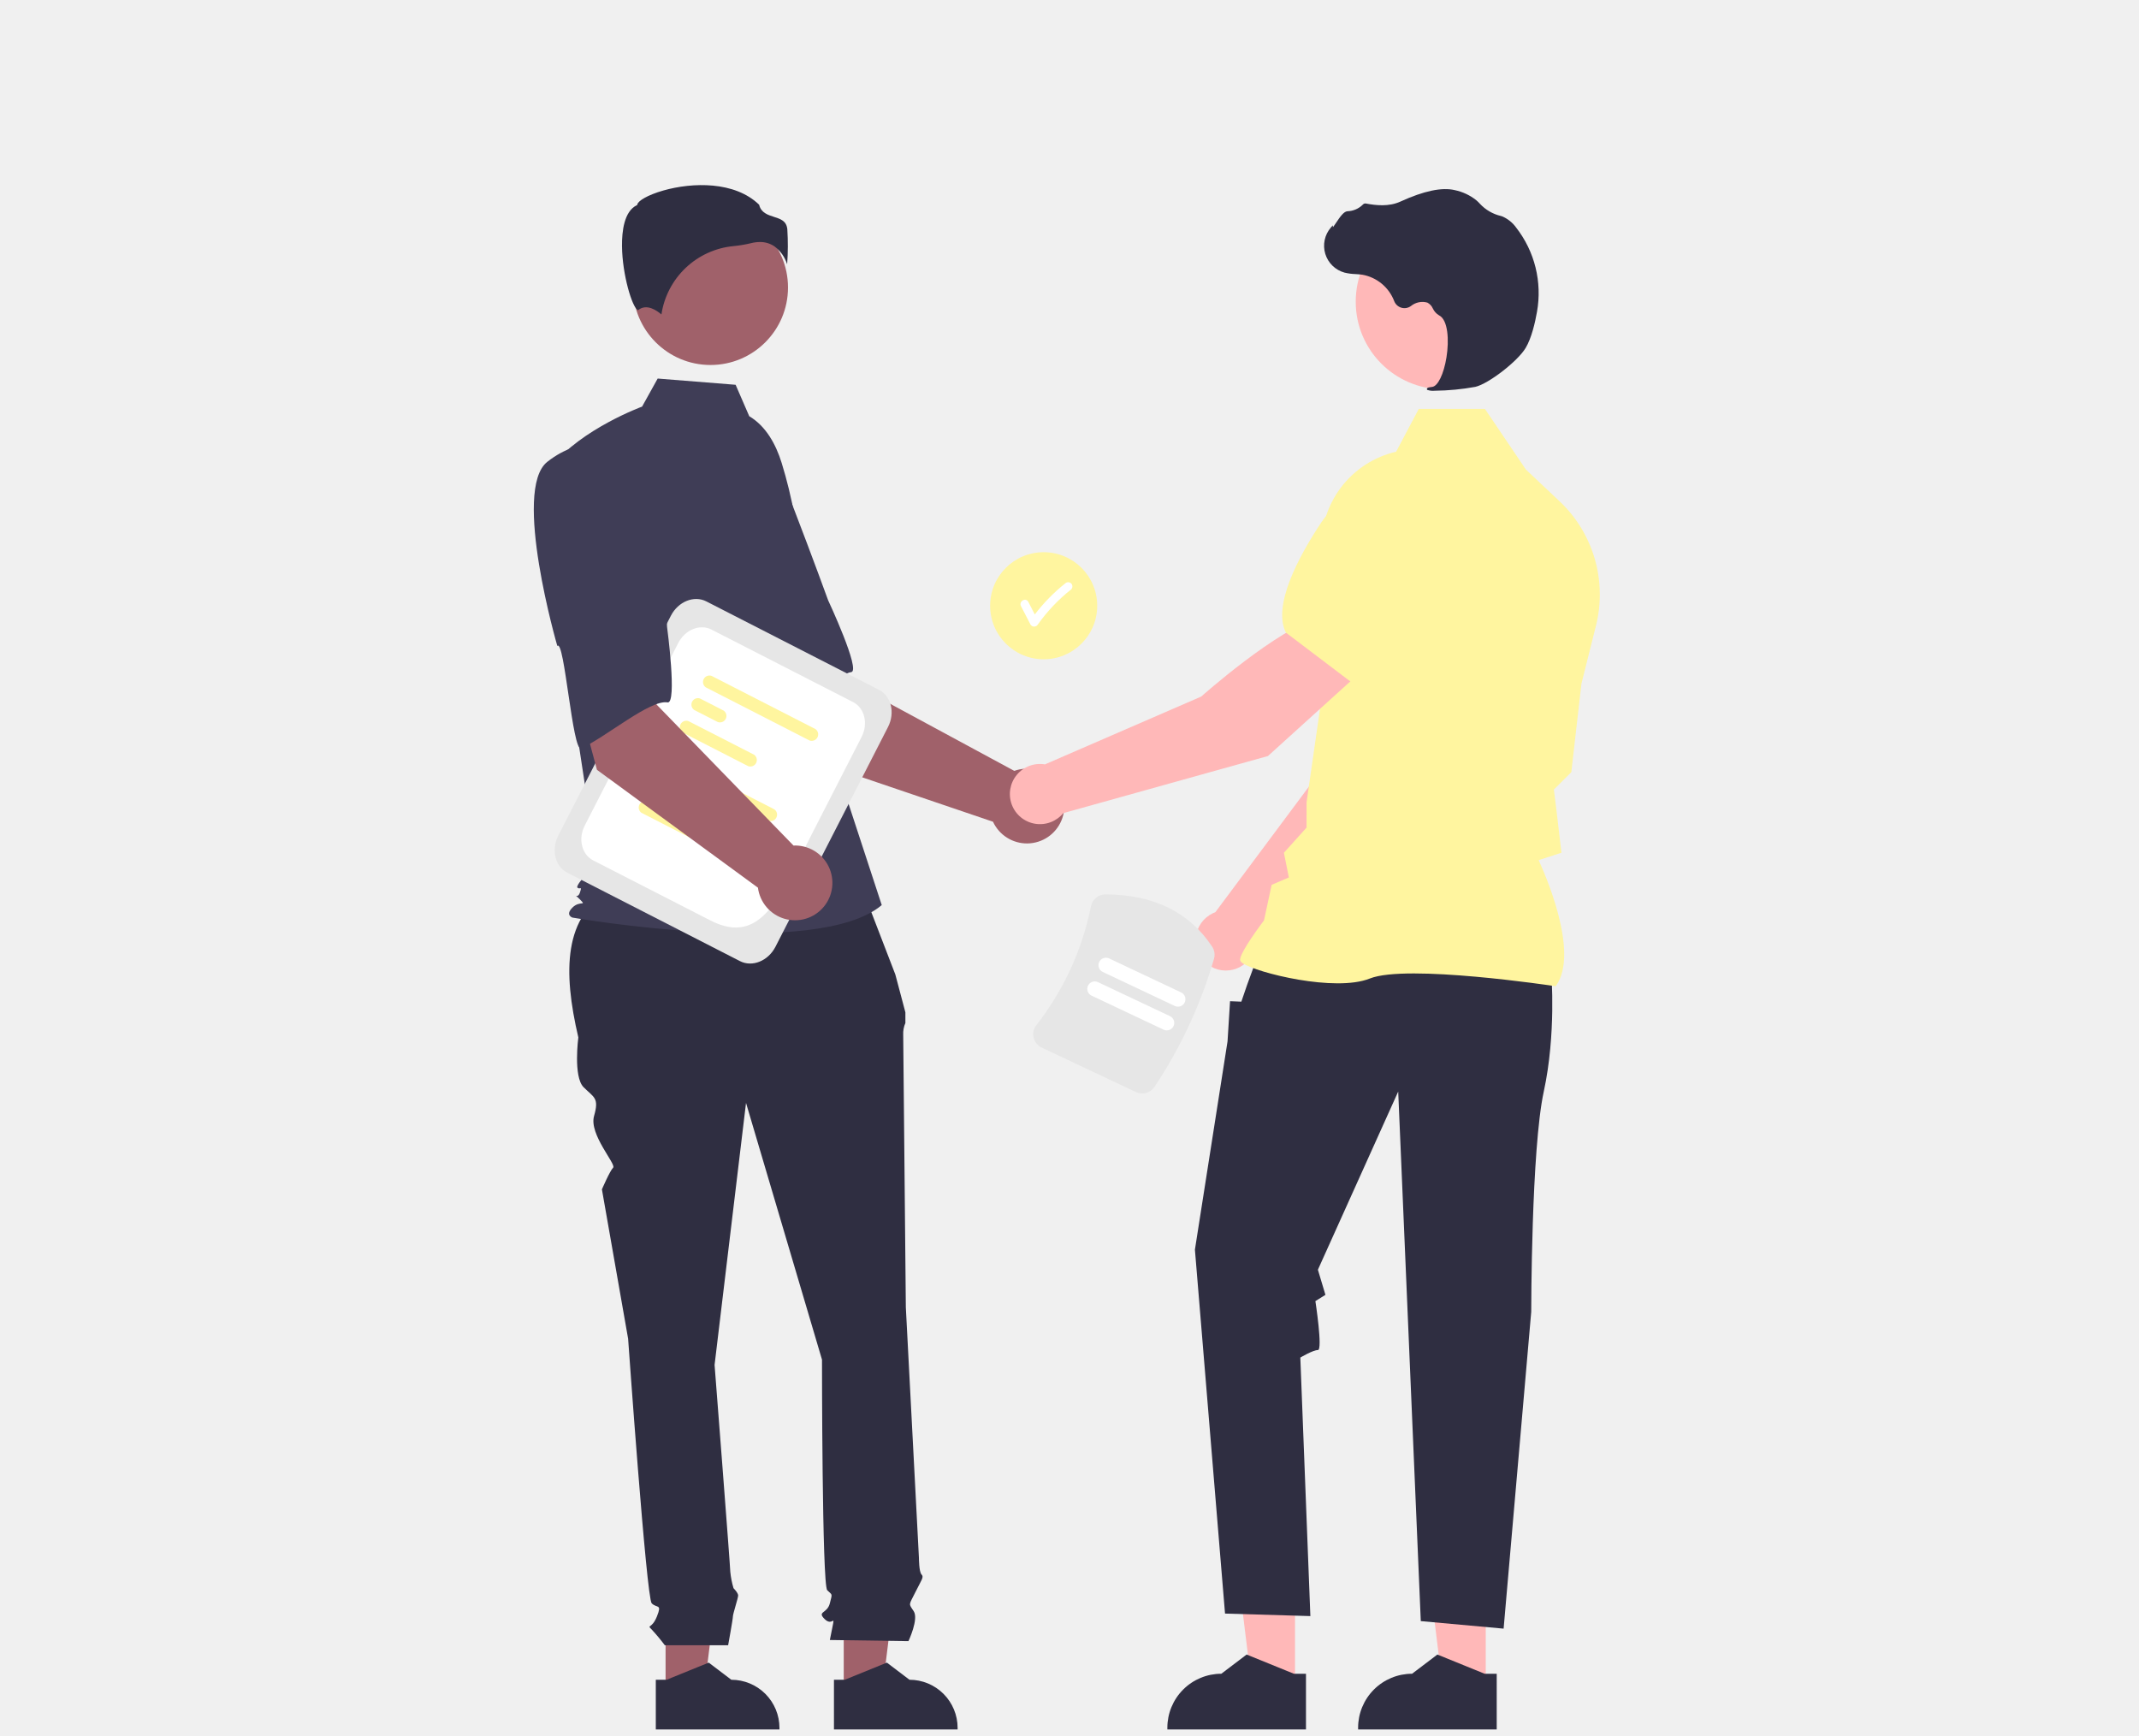
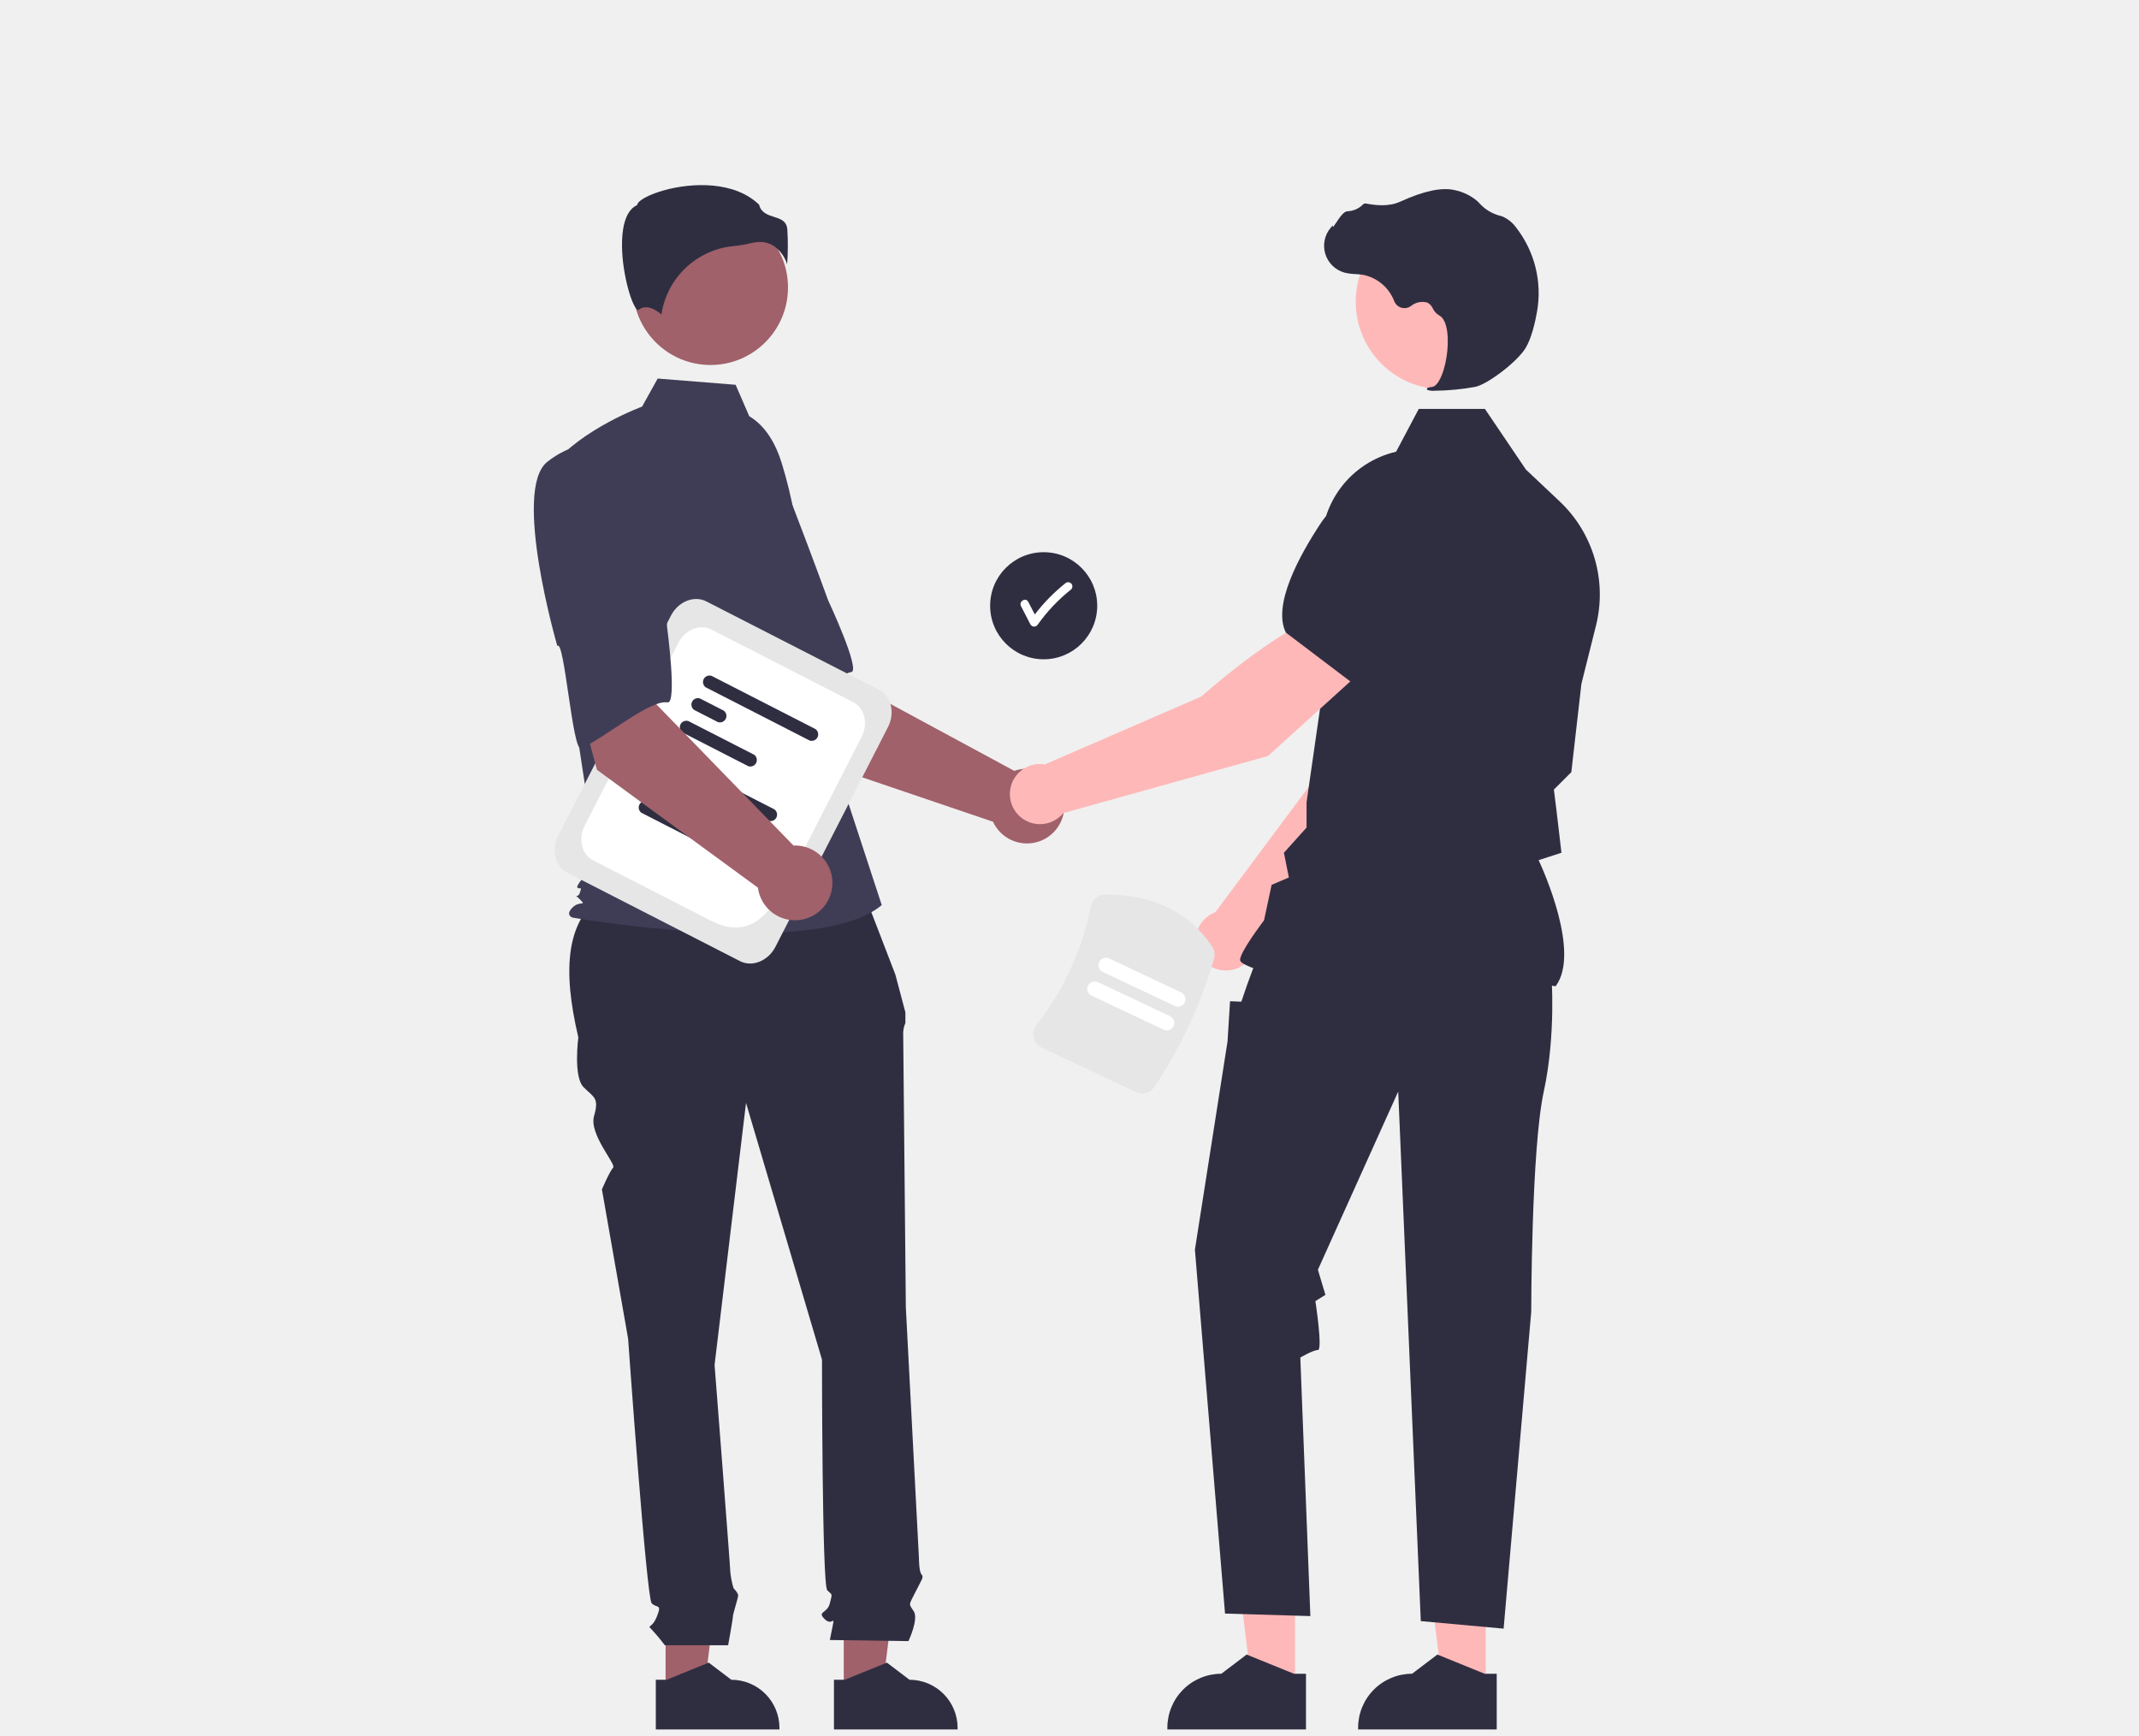
<svg xmlns="http://www.w3.org/2000/svg" width="759" height="616" viewBox="0 0 759 616" fill="none">
-   <path d="M370.335 233.942C380.828 233.942 389.335 225.436 389.335 214.942C389.335 204.449 380.828 195.942 370.335 195.942C359.842 195.942 351.335 204.449 351.335 214.942C351.335 225.436 359.842 233.942 370.335 233.942Z" fill="#FFF59F" />
+   <path d="M370.335 233.942C380.828 233.942 389.335 225.436 389.335 214.942C389.335 204.449 380.828 195.942 370.335 195.942C359.842 195.942 351.335 204.449 351.335 214.942C351.335 225.436 359.842 233.942 370.335 233.942Z" fill="#2F2E41" />
  <path d="M380.089 207.024C379.803 206.751 379.423 206.599 379.028 206.599C378.633 206.599 378.253 206.751 377.967 207.024C373.936 210.239 370.315 213.938 367.185 218.037C366.417 216.55 365.649 215.064 364.881 213.577C363.994 211.862 361.404 213.377 362.29 215.092C363.414 217.266 364.538 219.44 365.661 221.614C365.797 221.836 365.987 222.019 366.214 222.147C366.441 222.274 366.696 222.341 366.956 222.341C367.216 222.341 367.472 222.274 367.699 222.147C367.926 222.019 368.116 221.836 368.252 221.614C371.586 216.918 375.572 212.719 380.089 209.145C380.368 208.863 380.524 208.482 380.524 208.085C380.524 207.687 380.368 207.306 380.089 207.024Z" fill="white" />
-   <path d="M285.32 268.82L256.668 223.824L289.846 206.056L298.554 240.385L359.909 273.54C362.332 272.668 364.955 272.52 367.46 273.114C369.965 273.707 372.244 275.017 374.017 276.883C375.791 278.749 376.983 281.091 377.449 283.623C377.915 286.155 377.634 288.767 376.64 291.142C375.647 293.517 373.984 295.552 371.854 296.998C369.724 298.444 367.219 299.239 364.645 299.287C362.071 299.334 359.539 298.631 357.358 297.264C355.176 295.897 353.439 293.925 352.359 291.588L285.32 268.82Z" fill="#A0616A" />
+   <path d="M285.32 268.819L256.668 223.824L289.846 206.055L298.554 240.385L359.909 273.54C362.332 272.668 364.955 272.52 367.46 273.114C369.965 273.707 372.244 275.017 374.017 276.883C375.791 278.749 376.983 281.091 377.449 283.622C377.915 286.154 377.634 288.767 376.64 291.142C375.647 293.517 373.984 295.552 371.854 296.998C369.724 298.444 367.219 299.239 364.645 299.286C362.071 299.334 359.539 298.631 357.358 297.264C355.176 295.897 353.439 293.925 352.359 291.588L285.32 268.819Z" fill="#A0616A" />
  <path d="M235.735 169.856C226.733 183.074 258.725 231.119 258.725 231.119C260.284 227.759 275.182 265.485 277.678 263.256C284.77 256.922 295.872 239.28 302.043 238.493C305.572 238.044 293.858 213.015 293.858 213.015C293.858 213.015 288.504 198.235 281.24 179.356C279.285 173.981 276.002 169.187 271.696 165.422C267.39 161.656 262.202 159.041 256.614 157.821C256.614 157.821 244.738 156.638 235.735 169.856Z" fill="#3F3D56" />
  <path d="M236.175 600.491L249.782 600.49L256.255 548.005L236.172 548.006L236.175 600.491Z" fill="#A0616A" />
-   <path d="M232.703 596.048L236.533 596.048L251.487 589.967L259.501 596.047H259.502C264.031 596.047 268.375 597.846 271.577 601.049C274.78 604.252 276.579 608.595 276.58 613.124V613.679L232.704 613.681L232.703 596.048Z" fill="#2F2E41" />
+   <path d="M232.703 596.048L236.533 596.048L251.487 589.967L259.501 596.047H259.502C264.031 596.047 268.375 597.847 271.577 601.049C274.78 604.252 276.579 608.595 276.58 613.124V613.679L232.704 613.681L232.703 596.048Z" fill="#2F2E41" />
  <path d="M299.391 600.491L312.998 600.49L319.472 548.005L299.389 548.006L299.391 600.491Z" fill="#A0616A" />
-   <path d="M295.92 596.048L299.75 596.048L314.703 589.967L322.718 596.047H322.719C327.248 596.047 331.591 597.846 334.794 601.049C337.997 604.252 339.796 608.595 339.796 613.124V613.679L295.921 613.681L295.92 596.048Z" fill="#2F2E41" />
+   <path d="M295.92 596.048L299.75 596.048L314.703 589.967L322.718 596.047H322.719C327.248 596.047 331.591 597.847 334.794 601.049C337.997 604.252 339.796 608.595 339.796 613.124V613.679L295.921 613.681L295.92 596.048Z" fill="#2F2E41" />
  <path d="M305.281 313.552L216.774 315.764C199.964 324.894 199.709 344.655 205.217 368.117C205.217 368.117 203.357 382.062 207.076 385.78C210.795 389.499 212.654 389.499 210.795 396.006C208.935 402.514 218.759 413.143 217.566 414.336C216.373 415.529 213.584 422.037 213.584 422.037L222.88 475.027C222.88 475.027 229.388 567.063 231.247 568.922C233.106 570.782 234.966 568.922 233.106 573.571C231.247 578.219 229.388 576.36 231.247 578.219C232.894 579.995 234.446 581.857 235.895 583.797H258.372C258.372 583.797 260.066 574.5 260.066 573.571C260.066 572.641 261.926 567.063 261.926 566.133C261.926 565.204 260.282 563.56 260.282 563.56C259.715 561.671 259.331 559.73 259.137 557.767C259.137 555.907 253.559 484.324 253.559 484.324L264.715 391.358L291.675 482.464C291.675 482.464 291.675 562.415 293.534 564.274C295.393 566.133 295.393 565.204 294.464 568.922C293.534 572.641 289.815 571.711 292.604 574.5C295.393 577.289 296.323 572.641 295.393 577.289L294.464 581.938L322.353 582.337C322.353 582.337 326.072 574.5 324.213 571.711C322.353 568.922 322.465 569.684 324.733 565.12C327.002 560.556 327.931 559.626 327.002 558.696C326.072 557.767 326.072 552.822 326.072 552.822L321.424 463.871C321.424 463.871 320.494 369.976 320.494 367.187C320.424 365.752 320.688 364.32 321.266 363.005V359.219L317.705 345.805L305.281 313.552Z" fill="#2F2E41" />
  <path d="M252.113 129.515C267.301 129.515 279.613 117.203 279.613 102.015C279.613 86.828 267.301 74.516 252.113 74.516C236.926 74.516 224.614 86.828 224.614 102.015C224.614 117.203 236.926 129.515 252.113 129.515Z" fill="#A0616A" />
  <path d="M265.863 147.69C271.788 151.212 275.332 157.684 277.366 164.269C281.133 176.461 283.4 189.066 284.118 201.806L286.266 239.947L312.879 321.161C289.815 340.677 203.12 325.597 203.12 325.597C203.12 325.597 200.458 324.71 203.12 322.048C205.781 319.387 208.372 321.745 205.71 319.084C203.049 316.422 204.884 319.387 205.771 316.726C206.658 314.064 205.771 315.839 204.884 314.952C203.997 314.064 211.751 306.081 211.751 306.081L204.654 259.463L195.784 165.432C206.429 152.126 227.837 144.282 227.837 144.282L233.369 134.325L261.027 136.537L265.863 147.69Z" fill="#3F3D56" />
-   <path d="M274.783 87.405C276.92 88.999 278.503 91.224 279.31 93.765C279.62 89.612 279.64 85.442 279.369 81.286C279.045 78.366 276.989 77.709 274.608 76.948C272.458 76.26 270.027 75.484 269.373 72.648C260.728 64.239 245.68 64.663 235.382 67.597C229.715 69.211 226.454 71.284 226.163 72.499L226.102 72.749L225.872 72.865C221.504 75.049 220.654 81.945 220.71 87.346C220.816 97.522 224.33 109.079 226.309 110.018C226.414 110.068 226.44 110.048 226.486 110.011C229.466 107.629 233.102 110.192 234.7 111.585C235.643 105.26 238.677 99.434 243.319 95.037C247.961 90.639 253.943 87.924 260.31 87.325C262.389 87.124 264.451 86.779 266.482 86.29C267.512 86.024 268.571 85.885 269.635 85.877C271.467 85.849 273.263 86.382 274.783 87.405Z" fill="#2F2E41" />
+   <path d="M274.783 87.405C276.92 88.999 278.503 91.224 279.31 93.765C279.62 89.612 279.64 85.442 279.369 81.286C279.045 78.366 276.989 77.709 274.608 76.948C272.458 76.26 270.027 75.483 269.373 72.648C260.728 64.239 245.68 64.663 235.382 67.596C229.715 69.21 226.454 71.284 226.163 72.499L226.102 72.749L225.872 72.864C221.504 75.048 220.654 81.945 220.71 87.346C220.816 97.522 224.33 109.079 226.309 110.018C226.414 110.068 226.44 110.048 226.486 110.01C229.466 107.629 233.102 110.191 234.7 111.585C235.643 105.26 238.677 99.434 243.319 95.037C247.961 90.639 253.943 87.924 260.31 87.325C262.389 87.124 264.451 86.778 266.482 86.29C267.512 86.024 268.571 85.885 269.635 85.876C271.467 85.849 273.263 86.382 274.783 87.405Z" fill="#2F2E41" />
  <path d="M445.497 335.464L498.397 281.746L512.334 238.783L489.906 229.711C478.795 240.918 467.359 275.226 467.359 275.226L431.253 323.684C430.965 323.791 430.677 323.905 430.394 324.039C428.732 324.823 427.3 326.024 426.237 327.524C425.174 329.024 424.516 330.772 424.327 332.601C424.137 334.429 424.423 336.276 425.155 337.962C425.888 339.648 427.043 341.116 428.509 342.225C429.975 343.334 431.703 344.046 433.524 344.293C435.346 344.539 437.201 344.311 438.908 343.632C440.616 342.952 442.12 341.843 443.274 340.412C444.429 338.982 445.194 337.277 445.497 335.464Z" fill="#FFB8B8" />
-   <path d="M483.788 234.626L512.151 242.831L512.257 242.81C522.682 240.786 530.929 223.46 536.012 209.282C537.683 204.605 537.517 199.469 535.547 194.91C533.576 190.351 529.949 186.711 525.397 184.724C522.029 183.282 518.325 182.81 514.703 183.362C511.081 183.914 507.686 185.469 504.902 187.849L490.76 200.027L483.788 234.626Z" fill="#FFF59F" />
+   <path d="M483.788 234.626L512.151 242.831L512.257 242.81C522.682 240.786 530.929 223.46 536.012 209.282C537.683 204.605 537.517 199.468 535.547 194.91C533.576 190.351 529.949 186.71 525.397 184.724C522.029 183.281 518.325 182.81 514.703 183.362C511.081 183.914 507.686 185.468 504.902 187.849L490.76 200.026L483.788 234.626Z" fill="#2F2E41" />
  <path d="M459.521 598.895L444.267 598.894L437.011 540.059L459.523 540.06L459.521 598.895Z" fill="#FFB8B8" />
-   <path d="M463.412 593.915L459.119 593.914L442.356 587.098L433.372 593.913H433.371C428.294 593.914 423.425 595.931 419.835 599.521C416.245 603.111 414.227 607.98 414.227 613.057V613.679L463.411 613.681L463.412 593.915Z" fill="#2F2E41" />
+   <path d="M463.412 593.915L459.119 593.914L442.356 587.098L433.372 593.913H433.371C428.294 593.914 423.425 595.931 419.835 599.521C416.244 603.111 414.227 607.98 414.227 613.057V613.679L463.411 613.681L463.412 593.915Z" fill="#2F2E41" />
  <path d="M527.204 598.895L511.95 598.894L504.694 540.059L527.207 540.06L527.204 598.895Z" fill="#FFB8B8" />
-   <path d="M531.095 593.915L526.802 593.914L510.039 587.098L501.055 593.913H501.054C495.977 593.914 491.108 595.931 487.518 599.521C483.928 603.111 481.911 607.98 481.91 613.057V613.679L531.094 613.681L531.095 593.915Z" fill="#2F2E41" />
-   <path d="M550.463 345.469C550.463 345.469 552.244 366.843 547.791 387.326C543.338 407.809 543.338 465.496 543.338 465.496L533.542 577.908L504.153 575.236L496.138 387.326L467.64 450.556L470.312 459.462L466.753 461.688C466.753 461.688 469.421 479.055 467.64 479.055C465.859 479.055 461.406 481.726 461.406 481.726L464.968 573.455L434.689 572.564L424.002 443.432L435.58 369.515L436.47 355.266L440.478 355.43L442.518 349.477L446.267 339.235L550.463 345.469Z" fill="#2F2E41" />
-   <path d="M552.002 349.959L552.161 349.736C560.638 337.868 547.889 309.35 545.966 305.216L554.065 302.588L552.241 287.085L551.377 280.174L557.567 273.984L557.584 273.829L561.147 242.659L566.326 221.957C568.278 214.13 568.111 205.926 565.844 198.185C563.577 190.444 559.291 183.446 553.426 177.909L541.453 166.621L526.903 145.092H503.44L495.395 160.288C487.595 162.091 480.675 166.573 475.839 172.953C471.004 179.333 468.561 187.208 468.934 195.204L470.758 235.06L463.62 284.683L463.615 293.663L455.582 302.59L457.336 311.361L451.223 313.981L448.523 326.578C447.406 328.052 440.033 337.884 440.033 340.571C440.033 340.975 440.33 341.365 440.97 341.798C445.995 345.2 473.769 352.138 486.062 347.219C499.156 341.983 551.207 349.837 551.732 349.917L552.002 349.959Z" fill="#FFF59F" />
+   <path d="M531.095 593.915L526.802 593.914L510.039 587.098L501.055 593.913H501.054C495.977 593.914 491.108 595.931 487.518 599.521C483.928 603.111 481.91 607.98 481.91 613.057V613.679L531.094 613.681L531.095 593.915Z" fill="#2F2E41" />
+   <path d="M550.463 345.47C550.463 345.47 552.244 366.843 547.791 387.326C543.338 407.809 543.338 465.496 543.338 465.496L533.542 577.908L504.153 575.236L496.138 387.326L467.64 450.557L470.312 459.462L466.753 461.689C466.753 461.689 469.421 479.055 467.64 479.055C465.859 479.055 461.406 481.726 461.406 481.726L464.968 573.455L434.689 572.564L424.002 443.432L435.58 369.515L436.47 355.266L440.478 355.431L442.518 349.477L446.267 339.236L550.463 345.47Z" fill="#2F2E41" />
+   <path d="M552.002 349.959L552.161 349.736C560.638 337.868 547.889 309.35 545.966 305.216L554.065 302.588L552.241 287.085L551.377 280.174L557.567 273.984L557.584 273.829L561.147 242.659L566.326 221.957C568.278 214.13 568.111 205.926 565.844 198.185C563.577 190.444 559.291 183.446 553.425 177.909L541.453 166.621L526.903 145.092H503.44L495.395 160.288C487.595 162.091 480.674 166.573 475.839 172.953C471.004 179.333 468.561 187.208 468.934 195.204L470.757 235.06L463.619 284.683L463.615 293.663L455.582 302.59L457.336 311.361L451.223 313.981L448.523 326.578C447.406 328.052 440.032 337.884 440.032 340.571C440.032 340.975 440.33 341.365 440.97 341.798C445.995 345.2 473.769 352.138 486.062 347.219C499.156 341.983 551.207 349.837 551.732 349.917L552.002 349.959Z" fill="#2F2E41" />
  <path d="M512.141 138.142C529.303 138.142 543.215 124.23 543.215 107.068C543.215 89.906 529.303 75.993 512.141 75.993C494.979 75.993 481.066 89.906 481.066 107.068C481.066 124.23 494.979 138.142 512.141 138.142Z" fill="#FFB8B8" />
-   <path d="M509.164 138.645C513.976 138.596 518.776 138.136 523.51 137.27C528.196 136.19 538.537 128.194 541.355 123.47C543.449 119.96 544.706 114.532 545.392 110.596C546.318 105.387 546.139 100.042 544.868 94.907C543.597 89.771 541.261 84.96 538.012 80.785C536.76 79.035 535.058 77.657 533.087 76.796C532.912 76.733 532.733 76.677 532.552 76.631C529.695 75.957 527.104 74.445 525.112 72.288C524.725 71.852 524.308 71.444 523.862 71.067C521.628 69.278 519.002 68.043 516.199 67.463C511.67 66.376 505.192 67.739 496.945 71.518C492.802 73.416 488.204 72.886 484.659 72.213C484.46 72.18 484.257 72.199 484.068 72.269C483.879 72.34 483.712 72.458 483.583 72.613C482.12 74.059 480.163 74.899 478.106 74.962C476.848 75.049 475.571 76.828 474.032 79.144C473.683 79.67 473.276 80.283 472.98 80.658L472.921 79.954L472.229 80.758C471.14 82.022 470.389 83.541 470.046 85.173C469.703 86.805 469.778 88.497 470.264 90.092C470.751 91.687 471.634 93.133 472.83 94.295C474.026 95.458 475.496 96.298 477.105 96.739C478.381 97.044 479.684 97.217 480.996 97.257C481.79 97.308 482.613 97.36 483.402 97.476C485.939 97.928 488.315 99.029 490.299 100.673C492.283 102.317 493.806 104.448 494.721 106.856C494.937 107.413 495.278 107.912 495.717 108.316C496.157 108.72 496.684 109.018 497.256 109.186C497.829 109.354 498.433 109.388 499.021 109.286C499.61 109.184 500.166 108.947 500.649 108.596C501.451 107.937 502.401 107.482 503.418 107.27C504.434 107.057 505.487 107.094 506.486 107.376C507.355 107.831 508.041 108.57 508.43 109.47C508.9 110.472 509.657 111.311 510.606 111.88C513.841 113.444 514.25 120.731 513.26 126.839C512.306 132.728 510.23 137.023 508.213 137.285C506.659 137.486 506.484 137.601 506.379 137.88L506.284 138.129L506.465 138.355C507.333 138.645 508.254 138.743 509.164 138.645Z" fill="#2F2E41" />
-   <path d="M483.383 237.949L468.446 218.917C453.231 223.107 426.235 247.17 426.235 247.17L370.793 271.229C368.943 270.918 367.043 271.1 365.285 271.757C363.528 272.413 361.974 273.522 360.781 274.97C359.587 276.418 358.796 278.154 358.488 280.005C358.179 281.856 358.363 283.756 359.022 285.512C359.681 287.269 360.791 288.822 362.24 290.013C363.69 291.205 365.427 291.994 367.279 292.3C369.13 292.607 371.029 292.42 372.785 291.759C374.541 291.099 376.092 289.987 377.282 288.536L449.909 268.274L483.383 237.949Z" fill="#FFB8B8" />
-   <path d="M479.803 242.3L503.371 216.027L504.679 197.411C504.923 193.756 504.139 190.105 502.417 186.871C500.694 183.638 498.102 180.95 494.932 179.113C490.619 176.651 485.531 175.919 480.699 177.065C475.866 178.21 471.649 181.148 468.9 185.284C460.572 197.835 451.614 214.804 456.223 224.371L456.27 224.468L479.803 242.3Z" fill="#FFF59F" />
-   <path d="M262.579 341.05L201.325 309.678C196.968 307.447 195.525 301.528 198.108 296.485L238.047 218.501C240.63 213.457 246.276 211.169 250.633 213.401L311.888 244.772C316.245 247.004 317.688 252.922 315.105 257.966L275.166 335.95C272.583 340.993 266.936 343.281 262.579 341.05Z" fill="#E6E6E6" />
-   <path d="M252.113 326.628L210.496 305.314C206.416 303.224 205.064 297.681 207.483 292.957L240.664 228.17C243.083 223.446 248.371 221.304 252.452 223.394L302.716 249.137C306.797 251.226 308.149 256.769 305.729 261.493L287.704 296.689C276.928 317.729 270.29 335.937 252.113 326.628Z" fill="white" />
-   <path d="M272.69 291.248L235.828 272.37C235.378 272.048 235.057 271.576 234.926 271.038C234.795 270.501 234.862 269.934 235.114 269.441C235.366 268.948 235.787 268.563 236.3 268.355C236.813 268.147 237.384 268.131 237.908 268.309L274.769 287.188C275.22 287.509 275.54 287.981 275.671 288.519C275.802 289.057 275.736 289.624 275.483 290.116C275.231 290.609 274.81 290.994 274.297 291.202C273.784 291.41 273.214 291.426 272.69 291.248Z" fill="#FFF59F" />
-   <path d="M240.132 284.7L231.72 280.392C231.269 280.071 230.949 279.598 230.818 279.06C230.687 278.523 230.753 277.956 231.006 277.463C231.258 276.971 231.679 276.585 232.192 276.377C232.705 276.169 233.275 276.153 233.799 276.331L242.211 280.639C242.662 280.96 242.982 281.433 243.113 281.971C243.245 282.508 243.178 283.075 242.926 283.568C242.673 284.06 242.252 284.446 241.739 284.654C241.226 284.862 240.656 284.878 240.132 284.7Z" fill="#FFF59F" />
-   <path d="M250.922 300.353L227.611 288.414C227.16 288.093 226.84 287.62 226.709 287.083C226.578 286.545 226.645 285.978 226.897 285.486C227.149 284.993 227.57 284.608 228.083 284.4C228.596 284.192 229.167 284.175 229.691 284.354L253.002 296.292C253.452 296.613 253.773 297.086 253.904 297.624C254.035 298.161 253.968 298.728 253.716 299.221C253.464 299.713 253.043 300.099 252.53 300.307C252.017 300.515 251.446 300.531 250.922 300.353V300.353Z" fill="#FFF59F" />
-   <path d="M287.277 262.766L250.415 243.888C249.965 243.566 249.644 243.094 249.513 242.556C249.382 242.019 249.449 241.452 249.701 240.959C249.953 240.467 250.374 240.081 250.887 239.873C251.4 239.665 251.971 239.649 252.495 239.827L289.356 258.706C289.807 259.027 290.127 259.499 290.258 260.037C290.389 260.575 290.323 261.142 290.07 261.634C289.818 262.127 289.397 262.512 288.884 262.72C288.371 262.928 287.801 262.944 287.277 262.766Z" fill="#FFF59F" />
-   <path d="M254.719 256.218L246.307 251.91C245.856 251.589 245.536 251.116 245.405 250.578C245.274 250.041 245.34 249.474 245.593 248.981C245.845 248.489 246.266 248.103 246.779 247.895C247.292 247.687 247.862 247.671 248.386 247.849L256.799 252.157C257.249 252.479 257.569 252.951 257.7 253.489C257.832 254.026 257.765 254.593 257.513 255.086C257.26 255.579 256.839 255.964 256.326 256.172C255.813 256.38 255.243 256.396 254.719 256.218Z" fill="#FFF59F" />
-   <path d="M265.509 271.871L242.198 259.932C241.747 259.611 241.427 259.138 241.296 258.601C241.165 258.063 241.232 257.496 241.484 257.004C241.736 256.511 242.157 256.126 242.67 255.918C243.183 255.71 243.754 255.694 244.278 255.872L267.589 267.81C268.04 268.131 268.36 268.604 268.491 269.142C268.622 269.679 268.555 270.246 268.303 270.739C268.051 271.231 267.63 271.617 267.117 271.825C266.604 272.033 266.033 272.049 265.509 271.871L265.509 271.871Z" fill="#FFF59F" />
+   <path d="M509.164 138.645C513.976 138.596 518.776 138.136 523.51 137.27C528.197 136.19 538.537 128.194 541.355 123.47C543.449 119.961 544.706 114.532 545.392 110.596C546.318 105.387 546.139 100.042 544.868 94.907C543.597 89.772 541.261 84.96 538.012 80.785C536.76 79.036 535.058 77.657 533.087 76.796C532.912 76.733 532.733 76.678 532.552 76.631C529.695 75.958 527.104 74.445 525.112 72.289C524.725 71.852 524.308 71.444 523.862 71.067C521.628 69.278 519.002 68.043 516.199 67.464C511.67 66.376 505.192 67.739 496.945 71.518C492.802 73.416 488.204 72.887 484.659 72.213C484.461 72.18 484.257 72.2 484.068 72.27C483.879 72.34 483.712 72.458 483.583 72.613C482.12 74.06 480.163 74.899 478.106 74.962C476.848 75.05 475.571 76.828 474.032 79.144C473.683 79.67 473.276 80.284 472.98 80.658L472.921 79.955L472.229 80.759C471.14 82.022 470.39 83.541 470.046 85.173C469.703 86.805 469.778 88.497 470.264 90.092C470.751 91.687 471.634 93.133 472.83 94.296C474.026 95.458 475.496 96.299 477.105 96.739C478.381 97.044 479.684 97.217 480.996 97.257C481.79 97.308 482.613 97.36 483.402 97.476C485.939 97.928 488.315 99.029 490.299 100.674C492.283 102.318 493.806 104.448 494.721 106.857C494.937 107.413 495.278 107.913 495.717 108.317C496.157 108.721 496.684 109.018 497.257 109.186C497.829 109.354 498.433 109.388 499.021 109.286C499.61 109.184 500.167 108.948 500.649 108.596C501.451 107.937 502.401 107.482 503.418 107.27C504.434 107.057 505.487 107.094 506.486 107.377C507.355 107.831 508.041 108.57 508.43 109.47C508.9 110.472 509.657 111.311 510.606 111.88C513.841 113.444 514.25 120.731 513.26 126.84C512.306 132.728 510.23 137.023 508.213 137.285C506.66 137.486 506.484 137.602 506.379 137.88L506.284 138.129L506.465 138.355C507.333 138.645 508.254 138.744 509.164 138.645Z" fill="#2F2E41" />
+   <path d="M483.383 237.949L468.446 218.917C453.231 223.107 426.235 247.17 426.235 247.17L370.793 271.229C368.943 270.918 367.043 271.1 365.285 271.757C363.528 272.414 361.974 273.522 360.781 274.97C359.587 276.418 358.796 278.155 358.488 280.005C358.179 281.856 358.363 283.756 359.022 285.513C359.681 287.27 360.791 288.822 362.24 290.014C363.69 291.205 365.427 291.994 367.278 292.301C369.13 292.607 371.029 292.42 372.785 291.76C374.541 291.099 376.092 289.987 377.282 288.536L449.909 268.274L483.383 237.949Z" fill="#FFB8B8" />
+   <path d="M479.803 242.3L503.371 216.028L504.679 197.412C504.923 193.756 504.139 190.105 502.417 186.872C500.694 183.638 498.102 180.951 494.932 179.113C490.619 176.651 485.532 175.919 480.699 177.065C475.866 178.21 471.649 181.148 468.9 185.284C460.572 197.835 451.614 214.804 456.223 224.371L456.27 224.468L479.803 242.3Z" fill="#2F2E41" />
+   <path d="M262.579 341.05L201.325 309.679C196.968 307.447 195.525 301.529 198.108 296.485L238.047 218.501C240.63 213.458 246.276 211.17 250.633 213.401L311.888 244.772C316.245 247.004 317.688 252.923 315.105 257.966L275.166 335.95C272.583 340.994 266.936 343.281 262.579 341.05Z" fill="#E6E6E6" />
+   <path d="M252.113 326.628L210.496 305.314C206.416 303.224 205.064 297.681 207.483 292.958L240.664 228.17C243.083 223.446 248.371 221.304 252.452 223.394L302.716 249.137C306.797 251.227 308.149 256.77 305.729 261.493L287.704 296.689C276.928 317.73 270.29 335.937 252.113 326.628Z" fill="white" />
+   <path d="M272.69 291.248L235.828 272.369C235.378 272.048 235.057 271.576 234.926 271.038C234.795 270.5 234.862 269.933 235.114 269.441C235.366 268.948 235.787 268.563 236.3 268.355C236.813 268.147 237.384 268.131 237.908 268.309L274.769 287.187C275.22 287.508 275.54 287.981 275.671 288.519C275.802 289.056 275.736 289.623 275.483 290.116C275.231 290.608 274.81 290.994 274.297 291.202C273.784 291.409 273.214 291.426 272.69 291.248Z" fill="#2F2E41" />
+   <path d="M240.132 284.7L231.72 280.392C231.269 280.071 230.949 279.598 230.818 279.06C230.687 278.523 230.753 277.956 231.006 277.463C231.258 276.971 231.679 276.585 232.192 276.377C232.705 276.169 233.275 276.153 233.799 276.331L242.211 280.639C242.662 280.96 242.982 281.433 243.113 281.971C243.245 282.508 243.178 283.075 242.926 283.568C242.673 284.06 242.252 284.446 241.739 284.654C241.226 284.862 240.656 284.878 240.132 284.7Z" fill="#2F2E41" />
+   <path d="M250.922 300.353L227.611 288.414C227.16 288.093 226.84 287.62 226.709 287.083C226.578 286.545 226.645 285.978 226.897 285.486C227.149 284.993 227.57 284.608 228.083 284.4C228.596 284.192 229.167 284.175 229.691 284.354L253.002 296.292C253.452 296.613 253.773 297.086 253.904 297.624C254.035 298.161 253.968 298.728 253.716 299.221C253.464 299.713 253.043 300.099 252.53 300.307C252.017 300.515 251.446 300.531 250.922 300.353V300.353Z" fill="#2F2E41" />
+   <path d="M287.277 262.766L250.415 243.887C249.965 243.566 249.644 243.094 249.513 242.556C249.382 242.018 249.449 241.451 249.701 240.959C249.953 240.466 250.374 240.081 250.887 239.873C251.4 239.665 251.971 239.649 252.495 239.827L289.356 258.705C289.807 259.027 290.127 259.499 290.258 260.037C290.389 260.574 290.323 261.141 290.07 261.634C289.818 262.126 289.397 262.512 288.884 262.72C288.371 262.928 287.801 262.944 287.277 262.766Z" fill="#2F2E41" />
+   <path d="M254.719 256.218L246.307 251.91C245.856 251.589 245.536 251.116 245.405 250.578C245.274 250.041 245.34 249.474 245.593 248.981C245.845 248.489 246.266 248.103 246.779 247.895C247.292 247.687 247.862 247.671 248.386 247.849L256.799 252.157C257.249 252.479 257.569 252.951 257.7 253.489C257.832 254.026 257.765 254.593 257.513 255.086C257.26 255.579 256.839 255.964 256.326 256.172C255.813 256.38 255.243 256.396 254.719 256.218Z" fill="#2F2E41" />
+   <path d="M265.509 271.871L242.198 259.932C241.747 259.611 241.427 259.138 241.296 258.601C241.165 258.063 241.232 257.496 241.484 257.004C241.736 256.511 242.157 256.126 242.67 255.918C243.183 255.71 243.754 255.694 244.278 255.872L267.589 267.81C268.04 268.131 268.36 268.604 268.491 269.142C268.622 269.679 268.555 270.246 268.303 270.739C268.051 271.231 267.63 271.617 267.117 271.825C266.604 272.033 266.033 272.049 265.509 271.871L265.509 271.871Z" fill="#2F2E41" />
  <path d="M211.82 273.158L197.982 221.64L234.962 214.64L232.973 250.001L281.561 300.031C284.133 299.926 286.68 300.571 288.892 301.889C291.104 303.206 292.884 305.139 294.017 307.451C295.149 309.763 295.584 312.354 295.269 314.909C294.954 317.464 293.902 319.873 292.242 321.84C290.582 323.808 288.386 325.25 285.92 325.991C283.455 326.732 280.827 326.739 278.357 326.012C275.887 325.286 273.683 323.856 272.011 321.898C270.34 319.939 269.275 317.537 268.945 314.984L211.82 273.158Z" fill="#A0616A" />
  <path d="M194.198 163.879C181.646 173.788 197.757 229.216 197.757 229.216C200.251 226.479 203.15 266.936 206.198 265.559C214.864 261.643 230.746 248.142 236.869 249.243C240.37 249.872 236.701 222.482 236.701 222.482C236.701 222.482 236.027 206.778 234.759 186.589C234.506 180.874 232.812 175.317 229.833 170.434C226.855 165.55 222.69 161.5 217.725 158.659C217.725 158.659 206.75 153.97 194.198 163.879Z" fill="#3F3D56" />
-   <path d="M403.054 387.504L369.628 371.72C368.913 371.384 368.283 370.891 367.786 370.277C367.289 369.663 366.938 368.945 366.758 368.176C366.577 367.424 366.568 366.64 366.733 365.884C366.898 365.128 367.232 364.42 367.71 363.811C377.392 351.436 384.041 336.965 387.123 321.558C387.356 320.378 387.99 319.315 388.919 318.551C389.848 317.787 391.012 317.369 392.215 317.367C409.263 317.425 422.004 323.65 430.083 335.866C430.509 336.502 430.791 337.223 430.91 337.978C431.029 338.734 430.982 339.507 430.771 340.242C426.093 356.366 418.975 371.679 409.663 385.649C408.972 386.705 407.922 387.475 406.707 387.816C405.491 388.157 404.194 388.046 403.054 387.504Z" fill="#E6E6E6" />
+   <path d="M403.054 387.504L369.628 371.72C368.913 371.384 368.283 370.891 367.786 370.277C367.289 369.664 366.938 368.945 366.758 368.176C366.576 367.424 366.568 366.641 366.733 365.885C366.898 365.129 367.232 364.42 367.71 363.811C377.392 351.437 384.041 336.965 387.123 321.558C387.355 320.378 387.99 319.315 388.919 318.551C389.848 317.787 391.012 317.369 392.215 317.367C409.263 317.425 422.004 323.65 430.083 335.867C430.509 336.502 430.791 337.223 430.91 337.979C431.029 338.734 430.982 339.507 430.771 340.242C426.093 356.366 418.975 371.679 409.663 385.649C408.972 386.705 407.922 387.475 406.706 387.816C405.491 388.157 404.194 388.046 403.054 387.504Z" fill="#E6E6E6" />
  <path d="M412.887 365.366L387.329 353.297C386.693 352.997 386.203 352.457 385.965 351.795C385.728 351.133 385.763 350.404 386.064 349.768C386.364 349.132 386.904 348.641 387.566 348.404C388.228 348.167 388.957 348.202 389.593 348.502L415.151 360.571C415.466 360.72 415.749 360.929 415.983 361.187C416.216 361.445 416.397 361.746 416.515 362.074C416.632 362.402 416.684 362.749 416.667 363.097C416.65 363.445 416.565 363.786 416.417 364.101C416.268 364.416 416.059 364.698 415.801 364.932C415.543 365.166 415.242 365.347 414.914 365.464C414.586 365.582 414.238 365.634 413.891 365.617C413.543 365.6 413.202 365.515 412.887 365.366H412.887Z" fill="white" />
  <path d="M416.857 356.958L391.299 344.889C390.663 344.589 390.173 344.048 389.936 343.386C389.698 342.724 389.734 341.995 390.034 341.36C390.334 340.724 390.875 340.233 391.537 339.996C392.199 339.759 392.928 339.794 393.563 340.094L419.122 352.163C419.757 352.463 420.248 353.004 420.485 353.666C420.723 354.328 420.687 355.057 420.387 355.693C420.087 356.328 419.546 356.819 418.884 357.056C418.222 357.294 417.493 357.258 416.857 356.958V356.958Z" fill="white" />
</svg>
